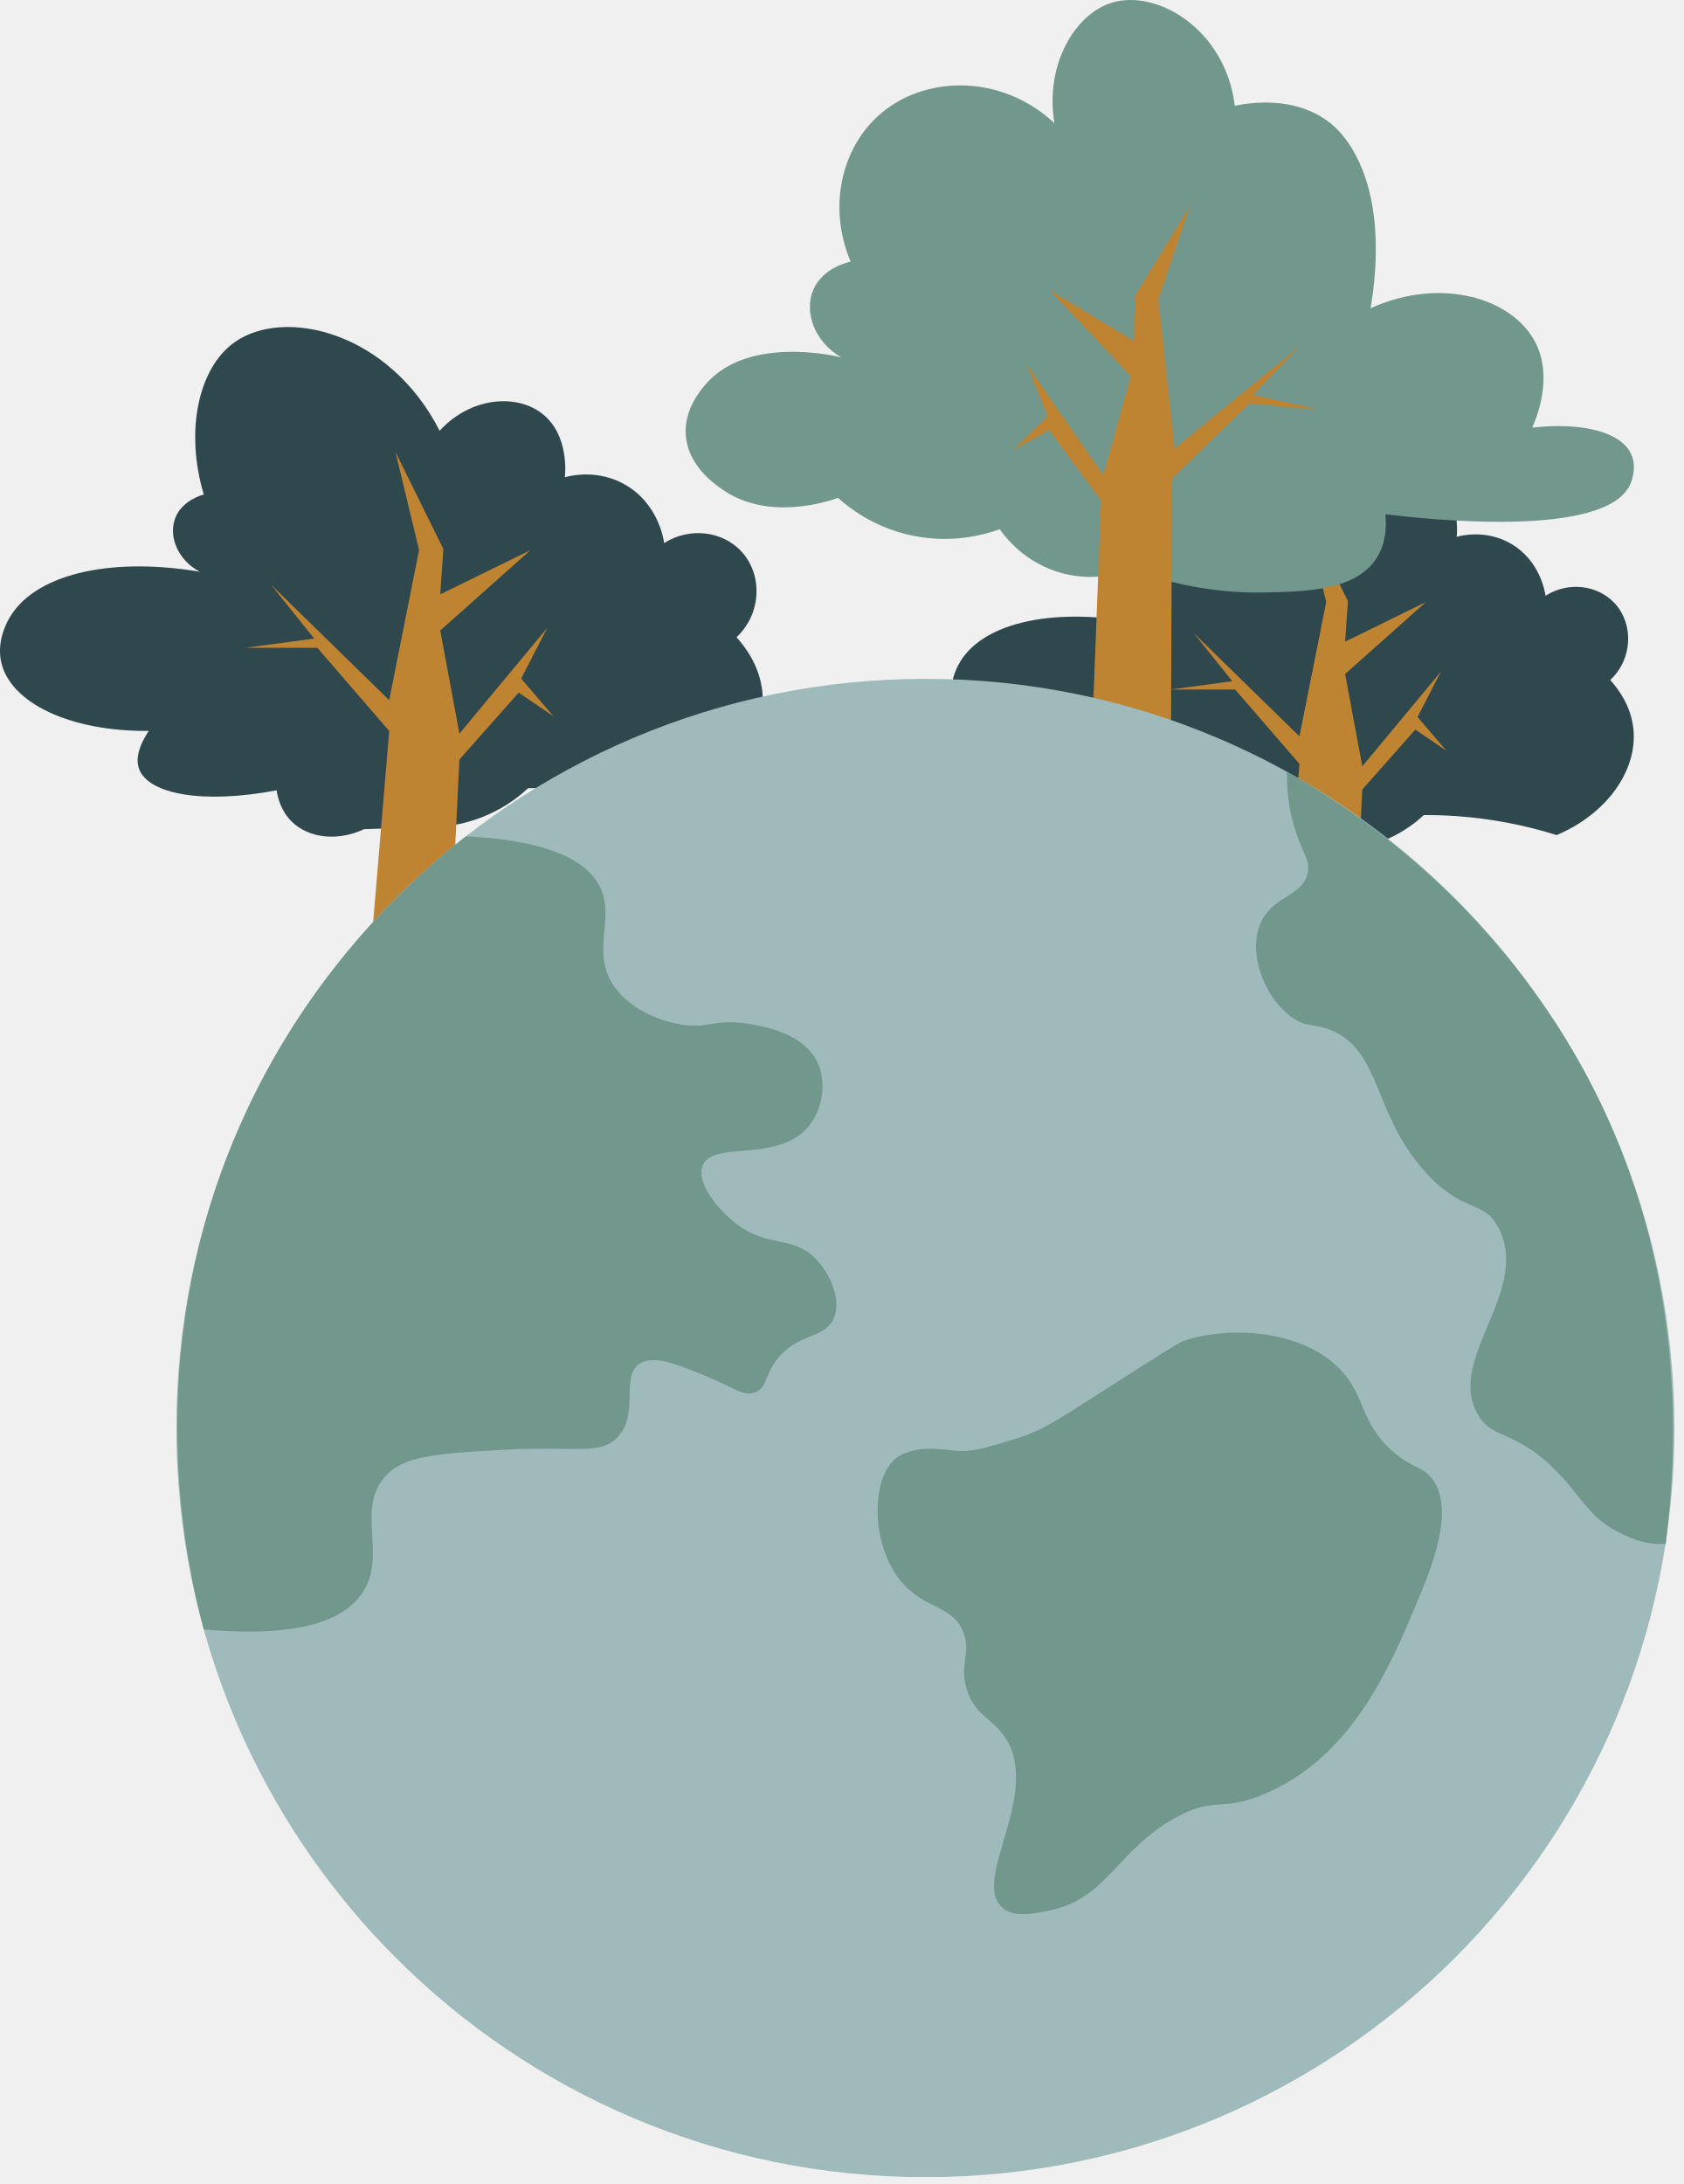
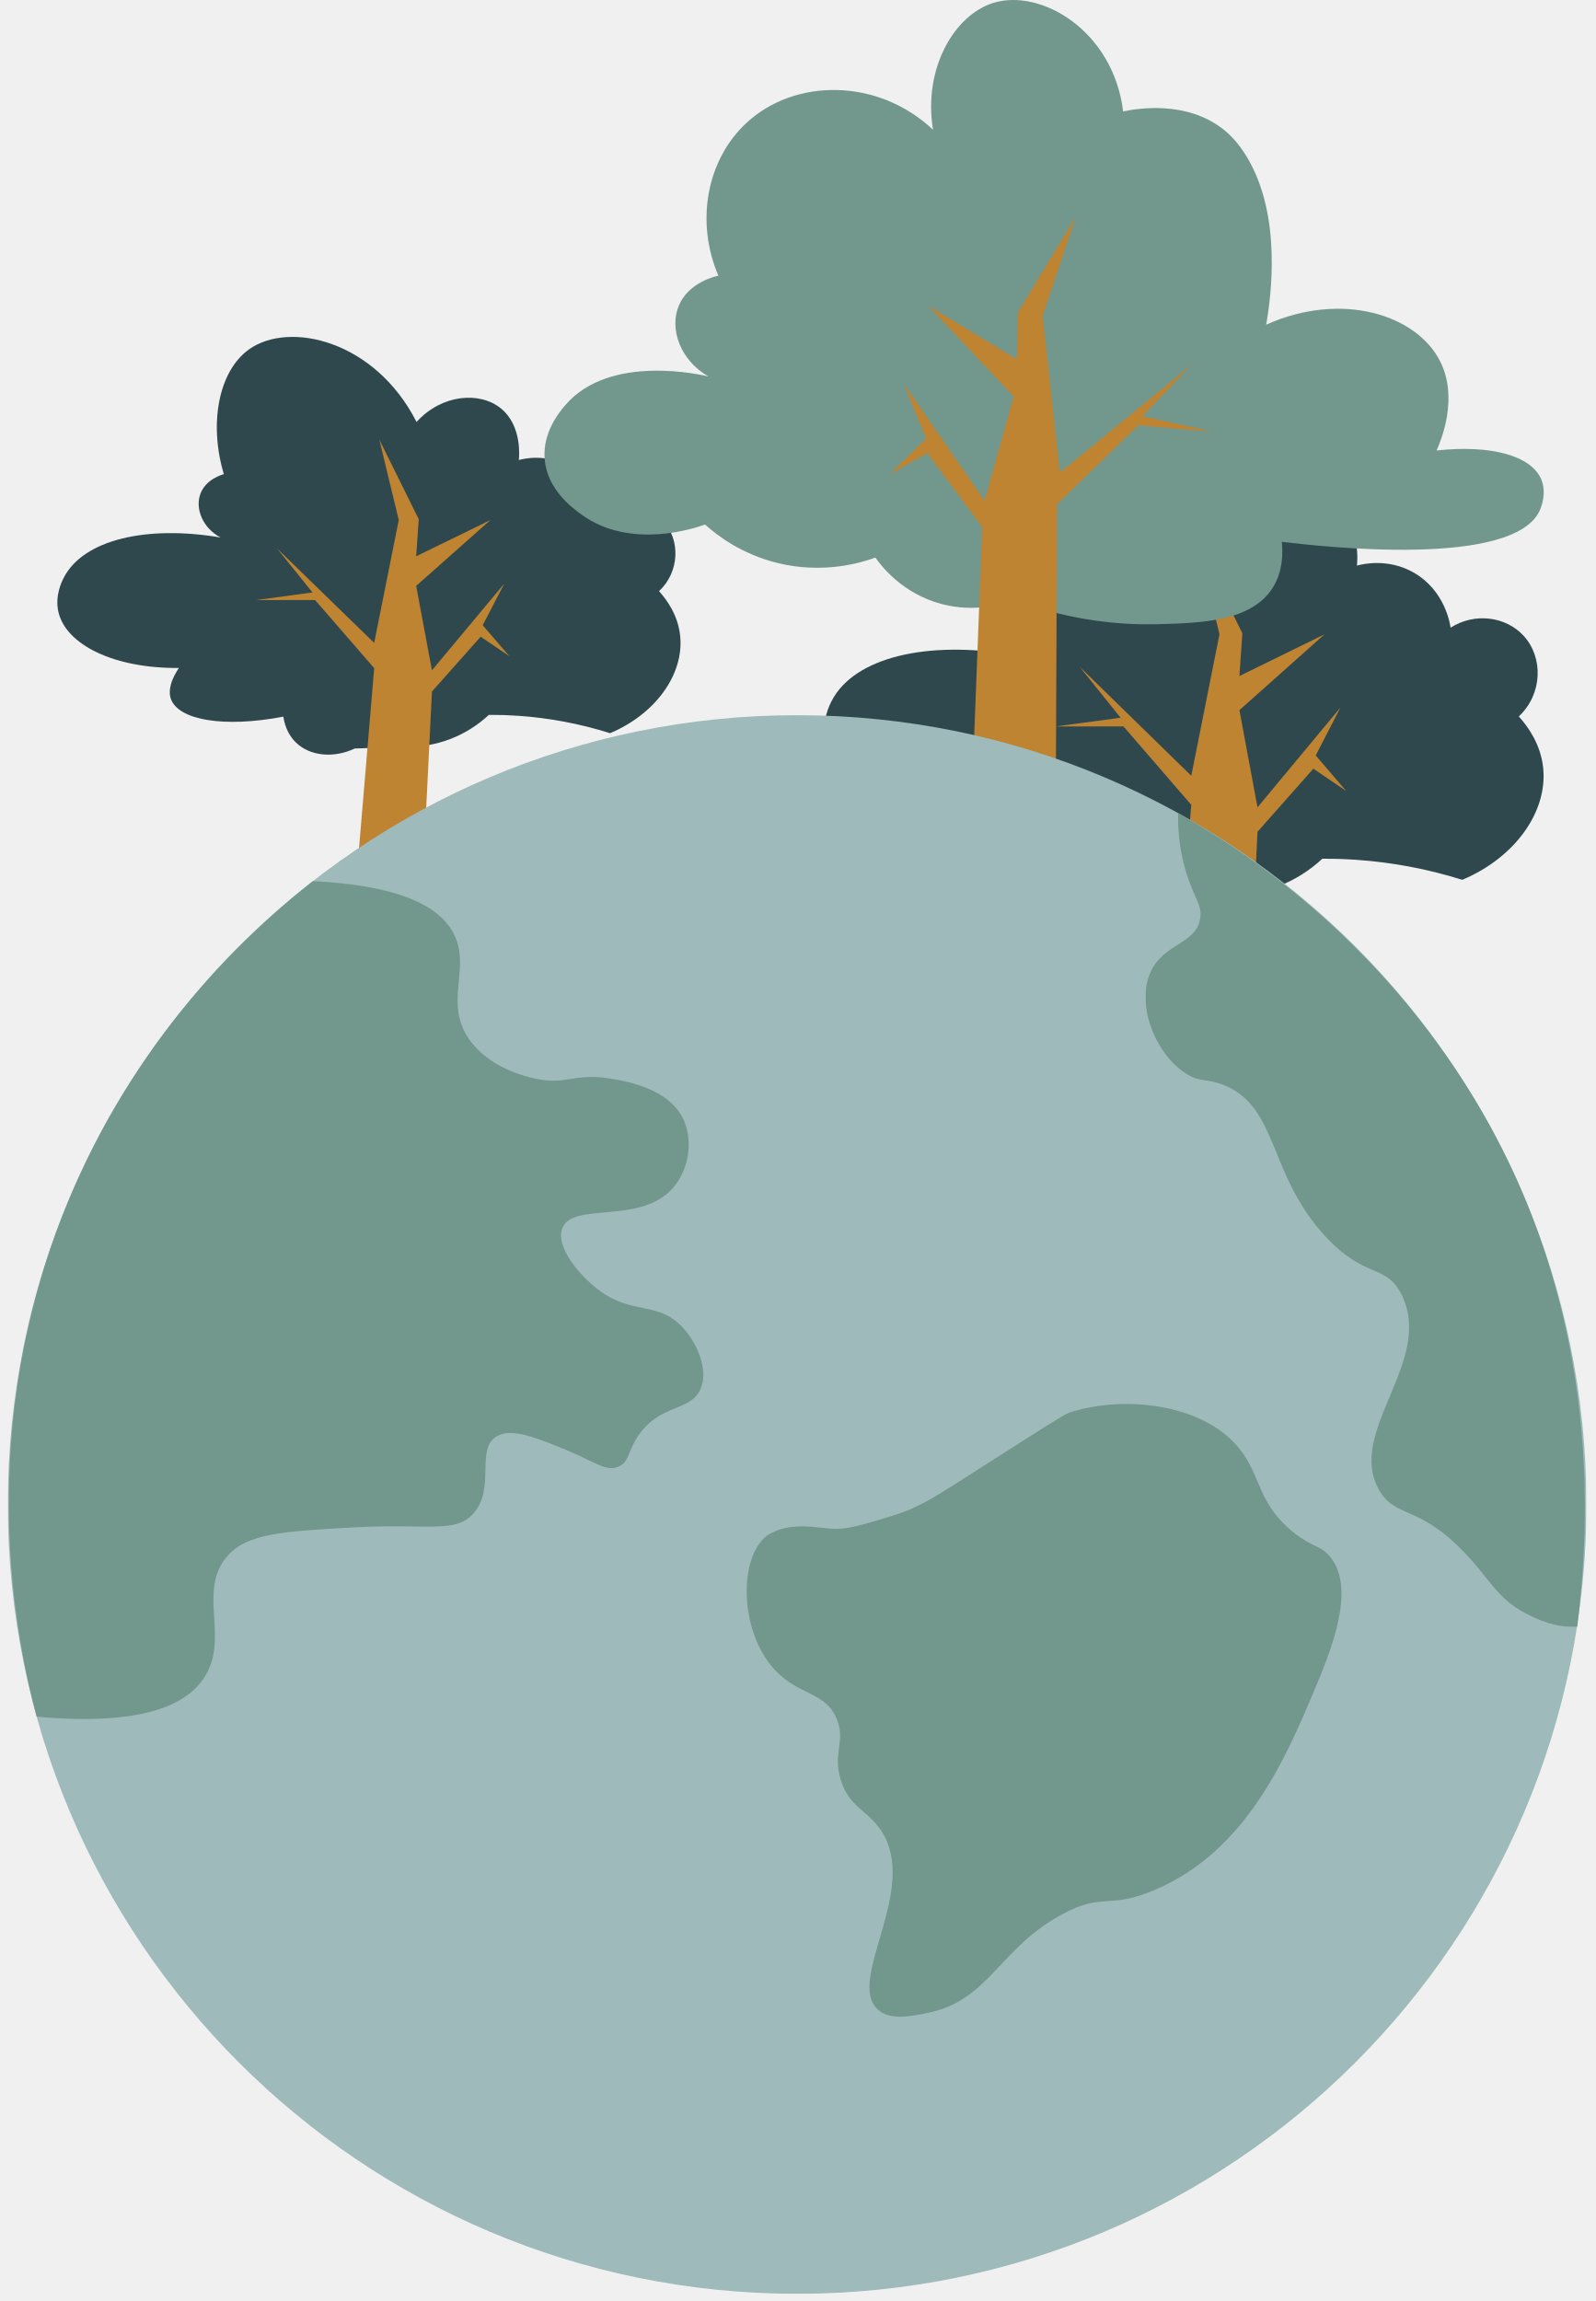
- <svg xmlns="http://www.w3.org/2000/svg" xmlns:xlink="http://www.w3.org/1999/xlink" width="259" height="336" viewBox="0 0 259 336">
+ <svg xmlns="http://www.w3.org/2000/svg" xmlns:xlink="http://www.w3.org/1999/xlink" width="233" height="336" viewBox="0 0 233 336">
  <defs>
-     <path id="qambvlbm0a" d="M.307.38h230.512v230.512H.307z" />
-     <path id="jsb31zvwpc" d="M.506.555h65.2v118.831H.507z" />
+     <path id="dudjl14z4a" d="M.307.38h230.512v230.512H.307z" />
+     <path id="ip1xj1kunc" d="M.506.555h65.2v118.831H.507z" />
  </defs>
  <g fill="none" fill-rule="evenodd">
-     <path d="M36.09 52.655c7.605-5.411 23.752-1.693 31.56 13.62 4.742-5.213 11.94-5.807 15.958-2.49 3.96 3.268 3.367 9.129 3.309 9.633.83-.225 5.056-1.282 9.301 1.162 5.037 2.901 5.887 8.303 5.98 8.97 3.91-2.497 8.964-1.856 11.876 1.277 3.308 3.559 3.143 9.57-.748 13.205 1.522 1.681 3.606 4.59 3.987 8.47.692 7.066-4.54 14.534-13.205 18.188a74.92 74.92 0 0 0-17.357-3.27 74.153 74.153 0 0 0-5.482-.166 22.446 22.446 0 0 1-7.142 4.485 22.47 22.47 0 0 1-9.051 1.505l-9.054.322c-4.065 1.9-8.508 1.408-11.128-1.163-1.694-1.662-2.17-3.746-2.326-4.817-11.35 2.16-19.75.603-21.176-3.307-.307-.842-.604-2.657 1.494-5.828-12.255.093-21.217-4.359-22.673-10.464-.749-3.144.689-5.893 1.03-6.545 3.689-7.052 15.524-9.843 29.506-7.482-3.39-1.78-4.854-5.44-3.794-8.23 1.028-2.707 4.038-3.557 4.402-3.655-2.903-9.69-.882-19.423 4.734-23.42" fill="#2F484D" />
-     <path d="m54.509 176.562 5.38-64.102-11.062-12.799H37.764l10.584-1.42-6.656-8.296 18.196 17.772 4.598-23.088-3.64-15.114 7.375 14.948-.479 6.977 13.887-6.81-13.887 12.374 2.952 15.862 13.521-16.278-4.022 7.807 4.98 5.813-5.364-3.654-9.115 10.299-3.11 63.343-13.075-3.634z" fill="#BE8432" />
-     <path d="M178.656 64.009c6.805-4.842 21.256-1.516 28.242 12.189 4.244-4.666 10.685-5.198 14.282-2.23 3.544 2.926 3.013 8.17 2.961 8.621.742-.201 4.525-1.147 8.324 1.041 4.508 2.596 5.268 7.43 5.35 8.027 3.5-2.235 8.023-1.66 10.629 1.142 2.96 3.185 2.813 8.565-.669 11.817 1.362 1.506 3.227 4.108 3.567 7.582.62 6.323-4.062 13.007-11.817 16.276a67.016 67.016 0 0 0-15.533-2.926 66.037 66.037 0 0 0-4.905-.15 20.093 20.093 0 0 1-6.392 4.014 20.11 20.11 0 0 1-8.1 1.348l-8.102.288c-3.638 1.7-7.614 1.26-9.96-1.041-1.515-1.487-1.941-3.353-2.08-4.31-10.157 1.932-17.676.54-18.951-2.96-.275-.754-.542-2.378 1.337-5.216-10.967.083-18.987-3.9-20.29-9.365-.67-2.813.616-5.273.92-5.857 3.302-6.311 13.894-8.808 26.407-6.695-3.034-1.594-4.344-4.87-3.395-7.366.92-2.422 3.613-3.183 3.938-3.27-2.597-8.673-.788-17.383 4.237-20.959" fill="#2F484D" />
-     <path d="m195.138 174.895 4.815-57.366-9.9-11.454h-9.9l9.472-1.27-5.957-7.426 16.285 15.906 4.114-20.662-3.257-13.527 6.6 13.379-.43 6.242 12.429-6.094-12.428 11.074 2.642 14.196 12.1-14.568-3.6 6.986 4.457 5.203-4.8-3.27-8.157 9.216-2.784 56.688-11.7-3.253z" fill="#BE8432" />
-     <path d="M204.717 18.955c-5.419-4.34-12.62-3.118-14.715-2.686-1.432-11.753-11.976-18-18.943-15.85-5.737 1.772-10.29 9.62-8.817 18.53-8.047-7.576-20.183-7.58-27.279-.97-5.738 5.346-7.46 14.347-4.065 22.276-.426.09-4.32.966-5.757 4.334-1.458 3.418.192 8.046 4.33 10.394-.746-.19-14.397-3.458-20.923 4.175-.776.908-3.356 3.926-3.014 7.925.377 4.42 4.07 7.107 5.365 8.05 7.193 5.232 16.74 1.936 18.048 1.462 1.7 1.527 5.256 4.302 10.569 5.61 6.68 1.645 12.165-.008 14.313-.783.805 1.15 3.911 5.288 9.751 6.799 4.944 1.279 9.001-.061 10.436-.614 8.902 3.253 16.322 3.66 20.945 3.54 6.305-.162 13.793-.355 16.91-5.365 1.441-2.317 1.478-4.91 1.3-6.666 5.932.72 34.141 3.89 37.723-4.716.128-.307.994-2.39.162-4.39-1.458-3.506-7.438-5.087-15.284-4.227.652-1.459 3.25-7.691.489-13.083-3.483-6.803-14.436-10.2-25.365-5.29.73-4.245 2.282-15.885-2.765-24.39-1.348-2.271-2.653-3.455-3.414-4.065" fill="#72978D" />
-     <path d="m180.092 136.606.251-62.97 11.885-11.532 10.787.949-10.198-2.294 7.202-7.519-19.269 15.77-2.502-22.908 4.845-14.427-8.474 13.945-.131 6.844-12.958-7.832 12.48 13.258c-1.412 5.072-2.826 10.144-4.239 15.215l-11.788-17.033 3.253 7.958-5.355 5.242 5.543-3.104 8.005 10.825-2.398 62.036 13.061-2.423z" fill="#BE8432" />
-     <g transform="translate(26.832 104.055)">
-       <mask id="fspi52wmtb" fill="#fff">
-         <use xlink:href="#qambvlbm0a" />
+     <path d="M36.355 51.02c5.895-4.21 18.415-1.317 24.468 10.597 3.677-4.056 9.257-4.518 12.372-1.938 3.07 2.543 2.61 7.103 2.565 7.495.644-.175 3.92-.998 7.212.904 3.905 2.257 4.564 6.46 4.636 6.978 3.031-1.942 6.95-1.444 9.207.993 2.565 2.77 2.438 7.446-.58 10.274 1.18 1.308 2.796 3.57 3.091 6.59.537 5.497-3.518 11.307-10.237 14.15a57.908 57.908 0 0 0-13.457-2.544 57.294 57.294 0 0 0-4.25-.13 17.395 17.395 0 0 1-5.537 3.49 17.366 17.366 0 0 1-7.018 1.17c-2.34.084-4.68.168-7.019.25-3.152 1.479-6.597 1.096-8.628-.904-1.313-1.293-1.682-2.914-1.803-3.747-8.8 1.68-15.313.469-16.418-2.573-.238-.656-.469-2.067 1.158-4.534-9.5.072-16.449-3.391-17.578-8.141-.58-2.446.534-4.585.798-5.092 2.86-5.486 12.036-7.658 22.877-5.82-2.628-1.386-3.763-4.233-2.942-6.404.797-2.106 3.13-2.767 3.413-2.843-2.25-7.54-.684-15.111 3.67-18.22" fill="#2F484D" />
+     <path d="m50.442 147.372 4.199-49.807-8.633-9.945h-8.634c2.754-.368 5.507-.735 8.26-1.104l-5.195-6.445L54.641 93.88l3.588-17.94-2.84-11.744 5.755 11.615-.374 5.421 10.838-5.292c-3.612 3.206-7.225 6.41-10.838 9.615l2.304 12.325 10.553-12.647-3.14 6.065 3.887 4.517-4.186-2.839-7.114 8.002-2.428 49.218-10.204-2.824z" fill="#BE8432" />
+     <path d="M152.656 64.009c6.805-4.842 21.256-1.516 28.242 12.189 4.244-4.666 10.685-5.198 14.282-2.23 3.544 2.926 3.013 8.17 2.961 8.621.742-.201 4.525-1.147 8.324 1.041 4.508 2.596 5.268 7.43 5.35 8.027 3.5-2.235 8.023-1.66 10.629 1.142 2.96 3.185 2.813 8.565-.669 11.817 1.362 1.506 3.227 4.108 3.567 7.582.62 6.323-4.062 13.007-11.817 16.276a67.016 67.016 0 0 0-15.533-2.926 66.037 66.037 0 0 0-4.905-.15 20.093 20.093 0 0 1-6.392 4.014 20.11 20.11 0 0 1-8.1 1.348l-8.102.288c-3.638 1.7-7.614 1.26-9.96-1.041-1.515-1.487-1.941-3.353-2.08-4.31-10.157 1.932-17.676.54-18.951-2.96-.275-.754-.542-2.378 1.337-5.216-10.967.083-18.987-3.9-20.29-9.365-.67-2.813.616-5.273.92-5.857 3.302-6.311 13.894-8.808 26.407-6.695-3.034-1.594-4.344-4.87-3.395-7.366.92-2.422 3.613-3.183 3.938-3.27-2.597-8.673-.788-17.383 4.237-20.959" fill="#2F484D" />
+     <path d="m169.138 174.895 4.815-57.366-9.9-11.454h-9.9l9.472-1.27-5.957-7.426 16.285 15.906 4.114-20.662-3.257-13.527 6.6 13.379-.43 6.242 12.429-6.094-12.428 11.074 2.642 14.196 12.1-14.568-3.6 6.986 4.457 5.203-4.8-3.27-8.157 9.216-2.784 56.688-11.7-3.253z" fill="#BE8432" />
+     <path d="M178.717 18.955c-5.419-4.34-12.62-3.118-14.715-2.686-1.432-11.753-11.976-18-18.943-15.85-5.737 1.772-10.29 9.62-8.817 18.53-8.047-7.576-20.183-7.58-27.279-.97-5.738 5.346-7.46 14.347-4.065 22.276-.426.09-4.32.966-5.757 4.334-1.458 3.418.192 8.046 4.33 10.394-.746-.19-14.397-3.458-20.923 4.175-.776.908-3.356 3.926-3.014 7.925.377 4.42 4.07 7.107 5.365 8.05 7.193 5.232 16.74 1.936 18.048 1.462 1.7 1.527 5.256 4.302 10.569 5.61 6.68 1.645 12.165-.008 14.313-.783.805 1.15 3.911 5.288 9.751 6.799 4.944 1.279 9.001-.061 10.436-.614 8.902 3.253 16.322 3.66 20.945 3.54 6.305-.162 13.793-.355 16.91-5.365 1.441-2.317 1.478-4.91 1.3-6.666 5.932.72 34.141 3.89 37.723-4.716.128-.307.994-2.39.162-4.39-1.458-3.506-7.438-5.087-15.284-4.227.652-1.459 3.25-7.691.489-13.083-3.483-6.803-14.436-10.2-25.365-5.29.73-4.245 2.282-15.885-2.765-24.39-1.348-2.271-2.653-3.455-3.414-4.065" fill="#72978D" />
+     <path d="m154.092 136.606.251-62.97 11.885-11.532 10.787.949-10.198-2.294 7.202-7.519-19.269 15.77-2.502-22.908 4.845-14.427-8.474 13.945-.131 6.844-12.958-7.832 12.48 13.258c-1.412 5.072-2.826 10.144-4.239 15.215l-11.788-17.033 3.253 7.958-5.355 5.242 5.543-3.104 8.005 10.825-2.398 62.036 13.061-2.423z" fill="#BE8432" />
+     <g transform="translate(.832 104.055)">
+       <mask id="fqnutf99nb" fill="#fff">
+         <use xlink:href="#dudjl14z4a" />
      </mask>
-       <path d="M230.82 115.636c0 63.655-51.603 115.257-115.257 115.257S.307 179.29.307 115.636C.307 51.982 51.909.38 115.563.38s115.256 51.602 115.256 115.256" fill="#9EBABA" mask="url(#fspi52wmtb)" />
+       <path d="M230.82 115.636c0 63.655-51.603 115.257-115.257 115.257S.307 179.29.307 115.636C.307 51.982 51.909.38 115.563.38s115.256 51.602 115.256 115.256" fill="#9EBABA" mask="url(#fqnutf99nb)" />
    </g>
-     <path d="M71.685 128.67c14.477.708 19.145 4.559 20.715 7.973 2.265 4.922-1.55 9.727 2.05 15.026 2.926 4.31 8.454 5.556 9.562 5.806 4.687 1.057 5.712-.815 10.928 0 2.283.356 8.836 1.38 10.93 6.148 1.273 2.902.766 6.902-1.367 9.561-4.693 5.853-14.806 2.175-16.393 6.148-1.07 2.677 2.493 6.92 5.314 9.037 4.915 3.685 8.525 1.623 12.104 5.307 2.232 2.298 4.024 6.393 2.731 9.22-1.468 3.212-5.679 2.087-8.879 6.49-1.777 2.444-1.41 4.074-3.073 4.78-1.827.778-3.414-.702-7.514-2.39-4.51-1.857-8.06-3.318-10.245-2.05-3.19 1.852-.12 7.567-3.416 11.27-2.686 3.02-6.672 1.41-17.759 2.05-10.148.587-15.222.88-18.1 4.098-4.574 5.118.312 11.926-3.415 17.76-2.439 3.816-8.561 7.211-24.505 5.771-2.74-10.23-9.791-41.862 5.195-76.666 10.323-23.974 26.386-38.496 35.137-45.34M147.214 223.217c-2.455-.203-5.84-.963-8.98.86a2.214 2.214 0 0 0-.241.165c-4.157 3.185-4.037 13.852 1.024 19.466 3.55 3.936 7.618 3.27 9.221 7.428 1.223 3.17-.652 4.831.512 8.709 1.21 4.03 3.9 4.453 5.892 7.428 5.697 8.51-5.107 21.793-.513 26.125 1.778 1.677 4.837 1.047 7.428.513 8.835-1.821 10.348-9.392 19.467-14.344 6.07-3.296 6.782-.706 13.575-3.586 13.385-5.674 19.175-19.36 23.181-28.828 2.586-6.114 6.295-15.163 2.433-19.838-1.4-1.695-2.59-1.355-5.379-3.586-5.241-4.193-4.659-8.292-7.94-12.295-5.447-6.643-17.178-7.696-24.846-5.122-.604.203-4.244 2.525-11.525 7.171-7.85 5.009-10.012 6.576-14.312 7.889-4.448 1.358-6.672 2.038-8.997 1.845" fill="#72978D" />
-     <g transform="translate(192.763 118.177)">
-       <mask id="3t482lucmd" fill="#fff">
-         <use xlink:href="#jsb31zvwpc" />
+     <path d="M45.685 128.67c14.477.708 19.145 4.559 20.715 7.973 2.265 4.922-1.55 9.727 2.05 15.026 2.926 4.31 8.454 5.556 9.562 5.806 4.687 1.057 5.712-.815 10.928 0 2.283.356 8.836 1.38 10.93 6.148 1.273 2.902.766 6.902-1.367 9.561-4.693 5.853-14.806 2.175-16.393 6.148-1.07 2.677 2.493 6.92 5.314 9.037 4.915 3.685 8.525 1.623 12.104 5.307 2.232 2.298 4.024 6.393 2.731 9.22-1.468 3.212-5.679 2.087-8.879 6.49-1.777 2.444-1.41 4.074-3.073 4.78-1.827.778-3.414-.702-7.514-2.39-4.51-1.857-8.06-3.318-10.245-2.05-3.19 1.852-.12 7.567-3.416 11.27-2.686 3.02-6.672 1.41-17.759 2.05-10.148.587-15.222.88-18.1 4.098-4.574 5.118.312 11.926-3.415 17.76-2.439 3.816-8.561 7.211-24.505 5.771-2.74-10.23-9.791-41.862 5.195-76.666 10.323-23.974 26.386-38.496 35.137-45.34M121.214 223.217c-2.455-.203-5.84-.963-8.98.86a2.214 2.214 0 0 0-.241.165c-4.157 3.185-4.037 13.852 1.024 19.466 3.55 3.936 7.618 3.27 9.221 7.428 1.223 3.17-.652 4.831.512 8.709 1.21 4.03 3.9 4.453 5.892 7.428 5.697 8.51-5.107 21.793-.513 26.125 1.778 1.677 4.837 1.047 7.428.513 8.835-1.821 10.348-9.392 19.467-14.344 6.07-3.296 6.782-.706 13.575-3.586 13.385-5.674 19.175-19.36 23.181-28.828 2.586-6.114 6.295-15.163 2.433-19.838-1.4-1.695-2.59-1.355-5.379-3.586-5.241-4.193-4.659-8.292-7.94-12.295-5.447-6.643-17.178-7.696-24.846-5.122-.604.203-4.244 2.525-11.525 7.171-7.85 5.009-10.012 6.576-14.312 7.889-4.448 1.358-6.672 2.038-8.997 1.845" fill="#72978D" />
+     <g transform="translate(166.763 118.177)">
+       <mask id="fy6b7iwukd" fill="#fff">
+         <use xlink:href="#ip1xj1kunc" />
      </mask>
-       <path d="M6.703 10.013c1.087 3.188 2.066 4.06 1.792 5.891-.561 3.75-5.198 3.618-7.171 7.685-2.268 4.67.45 11.847 4.866 14.855 2.276 1.55 3.194.763 5.844 1.859 7.876 3.255 6.37 12.939 14.647 21.962 5.922 6.456 8.98 3.992 11.27 8.709 4.697 9.67-8.204 19.92-3.33 28.43 2.406 4.201 5.747 2.053 12.551 9.222 3.632 3.827 4.694 6.562 8.709 8.709 3.38 1.808 5.418 2.083 7.662 2.051 1.27-10.895 5.228-45.504-16.432-79.393C33.187 18.208 15.319 6.243 5.27.555c-.05 2.35.152 5.708 1.433 9.458z" fill="#72978D" mask="url(#3t482lucmd)" />
+       <path d="M6.703 10.013c1.087 3.188 2.066 4.06 1.792 5.891-.561 3.75-5.198 3.618-7.171 7.685-2.268 4.67.45 11.847 4.866 14.855 2.276 1.55 3.194.763 5.844 1.859 7.876 3.255 6.37 12.939 14.647 21.962 5.922 6.456 8.98 3.992 11.27 8.709 4.697 9.67-8.204 19.92-3.33 28.43 2.406 4.201 5.747 2.053 12.551 9.222 3.632 3.827 4.694 6.562 8.709 8.709 3.38 1.808 5.418 2.083 7.662 2.051 1.27-10.895 5.228-45.504-16.432-79.393C33.187 18.208 15.319 6.243 5.27.555c-.05 2.35.152 5.708 1.433 9.458z" fill="#72978D" mask="url(#fy6b7iwukd)" />
    </g>
  </g>
</svg>
